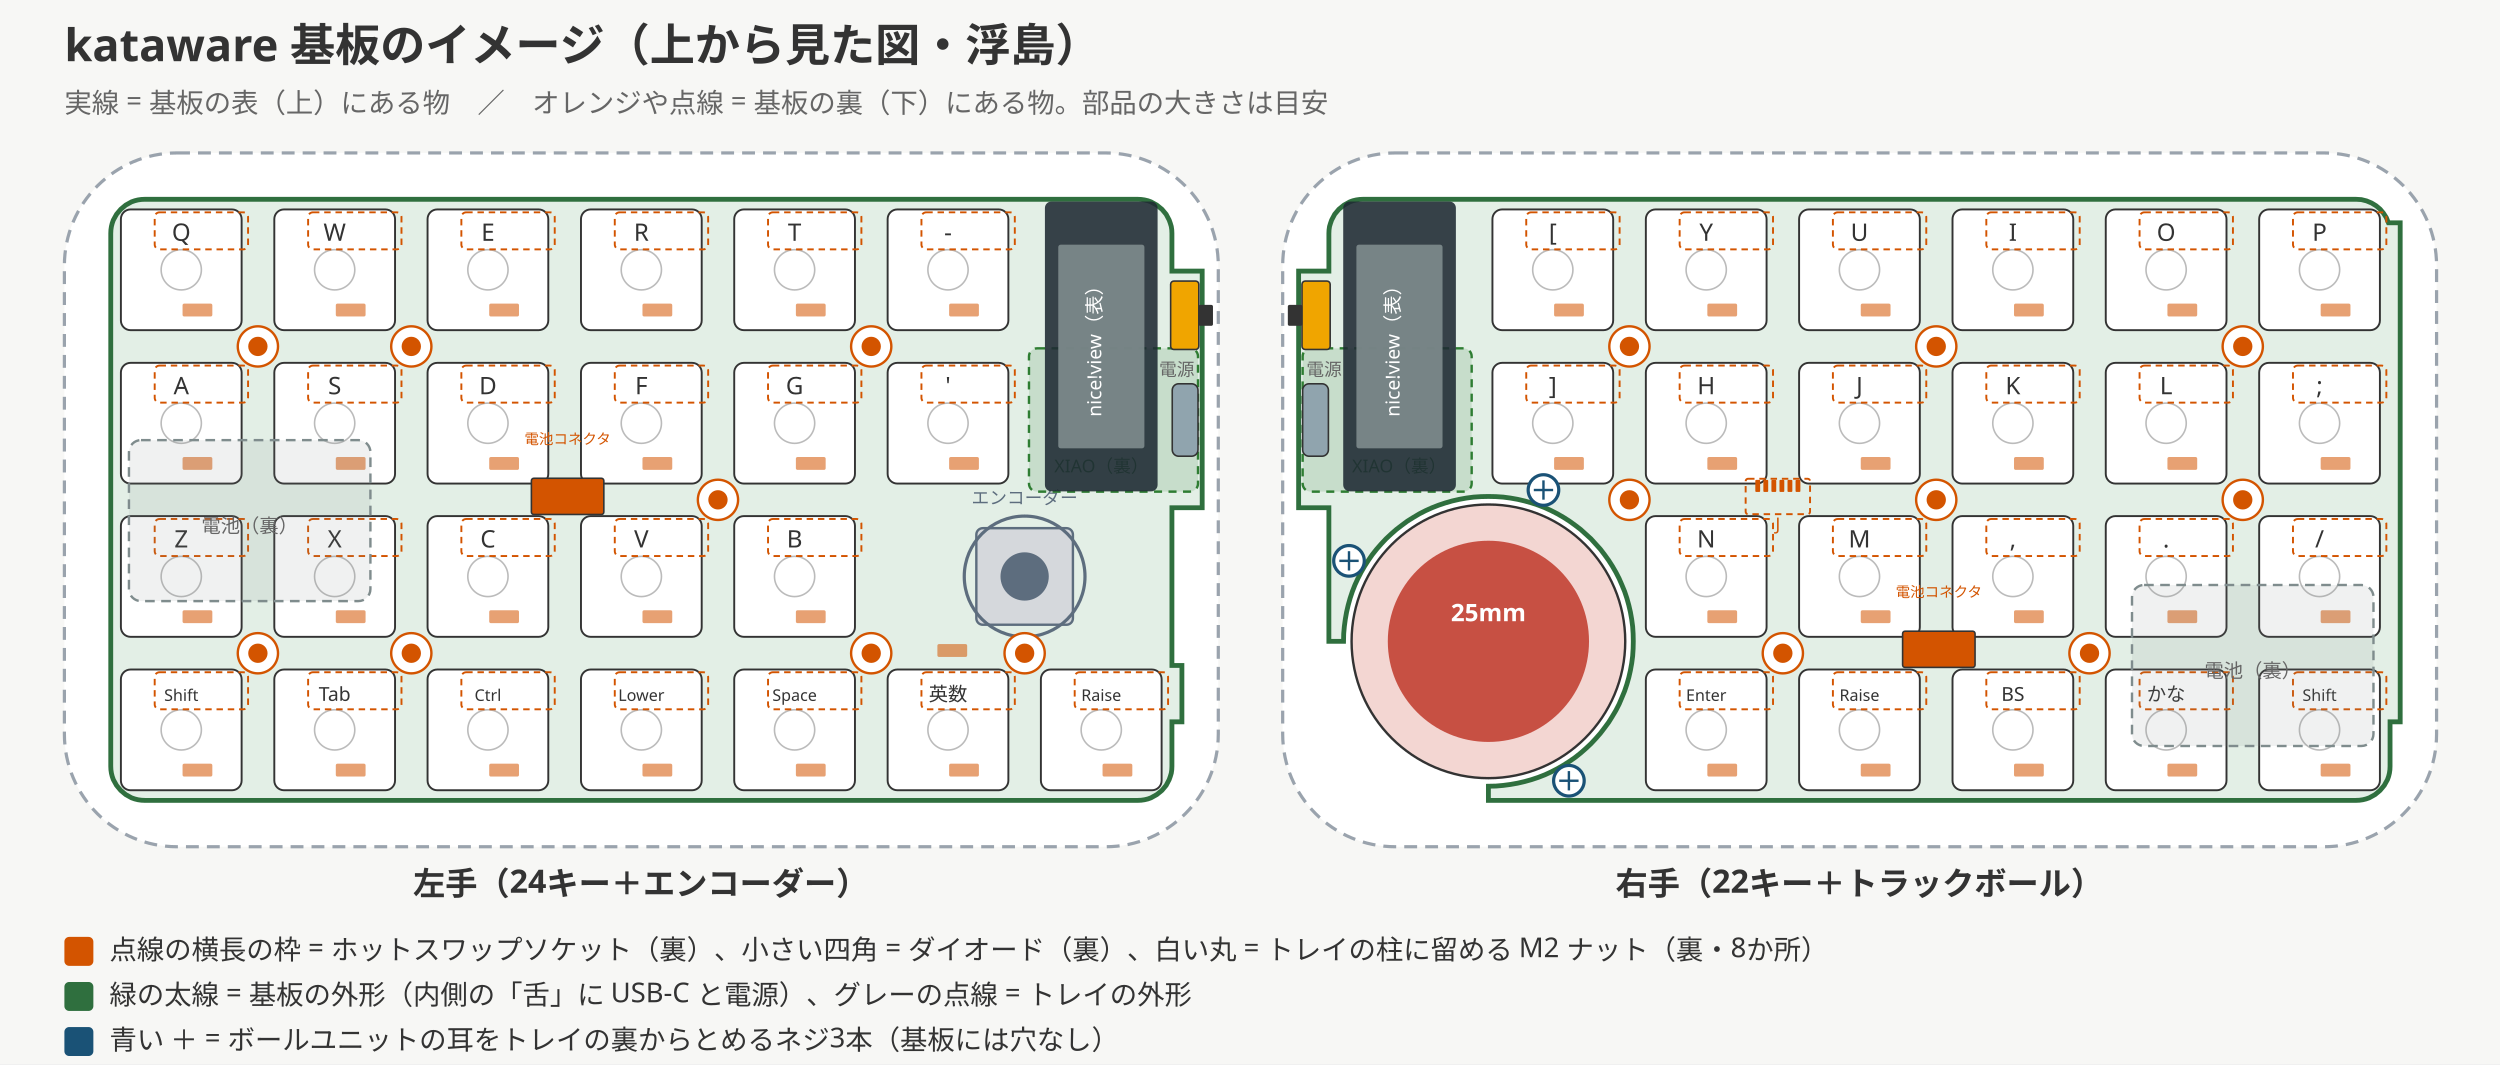
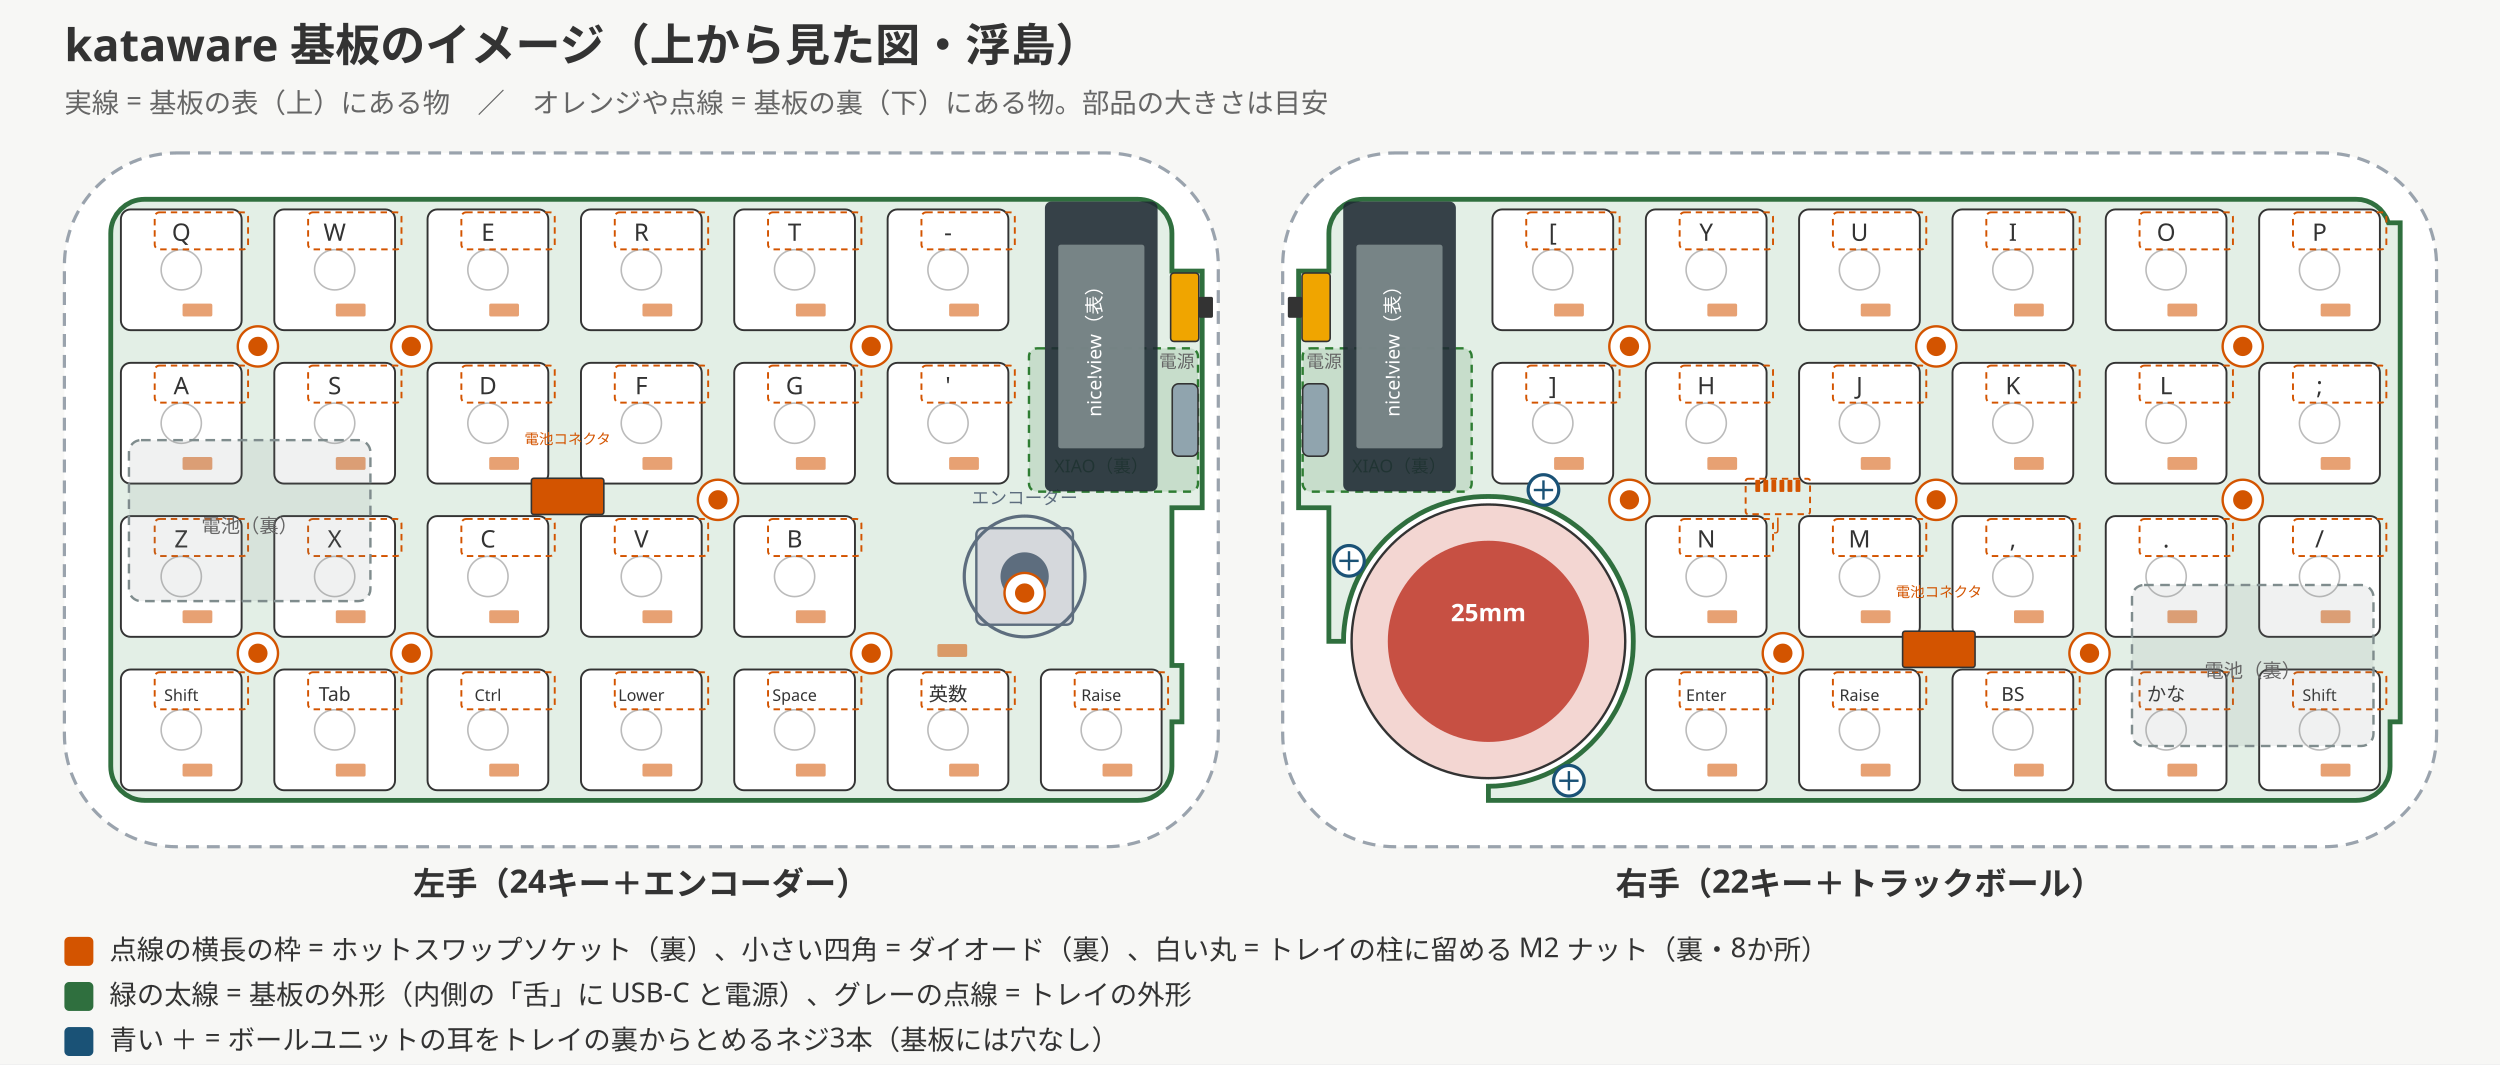
<svg xmlns="http://www.w3.org/2000/svg" width="1553" height="661" viewBox="0 0 1553 661" font-family="IPAPGothic, IPAGothic, sans-serif">
  <rect width="100%" height="100%" fill="#f7f7f5" />
  <text x="40" y="38" font-size="28" font-weight="bold" fill="#333">kataware 基板のイメージ（上から見た図・浮島）</text>
  <text x="40" y="70" font-size="17" fill="#666">実線 = 基板の表（上）にある物　／　オレンジや点線 = 基板の裏（下）にある物。部品の大きさは目安</text>
  <rect x="40.0" y="95.0" width="716.8" height="431.0" rx="70.0" fill="#ffffff" fill-opacity="1.0" stroke="#9aa3ad" stroke-width="2" stroke-dasharray="8 5" />
  <path d="M90.0,497.2 L87.8,497.1 L85.7,496.8 L83.7,496.3 L81.7,495.6 L78.1,493.6 L75.0,491.0 L72.4,487.9 L70.4,484.3 L69.7,482.3 L69.2,480.3 L68.9,478.2 L68.8,476.0 L68.8,145.0 L68.9,142.8 L69.2,140.7 L69.7,138.7 L70.4,136.7 L72.4,133.1 L75.0,130.0 L78.1,127.4 L81.7,125.4 L83.7,124.7 L85.7,124.2 L87.8,123.9 L90.0,123.8 L706.8,123.8 L708.9,123.9 L711.0,124.2 L713.1,124.7 L715.0,125.4 L718.6,127.4 L721.8,130.0 L724.4,133.1 L726.3,136.7 L727.0,138.7 L727.6,140.7 L727.9,142.8 L728.0,145.0 L728.0,168.4 L746.8,168.4 L746.8,315.4 L728.0,315.4 L728.0,413.4 L734.2,413.4 L734.2,448.4 L728.0,448.4 L728.0,476.0 L727.9,478.2 L727.6,480.3 L727.0,482.3 L726.3,484.3 L724.4,487.9 L721.8,491.0 L718.6,493.6 L715.0,495.6 L713.1,496.3 L711.0,496.8 L708.9,497.1 L706.8,497.2 L90.0,497.2 Z" fill="#e3efe6" stroke="#2f6f3e" stroke-width="3" />
  <rect x="75.1" y="415.9" width="75.0" height="75.0" rx="6.0" fill="#ffffff" fill-opacity="1.0" stroke="#333" stroke-width="1.2" />
  <circle cx="112.6" cy="453.4" r="12.5" fill="none" fill-opacity="1.0" stroke="#bbb" stroke-width="1" />
  <text x="112.6" y="435.4" font-size="10" text-anchor="middle" fill="#333" font-weight="normal">Shift</text>
  <rect x="96.1" y="417.6" width="58.0" height="23.0" rx="3.0" fill="none" fill-opacity="1.0" stroke="#d35400" stroke-width="1.2" stroke-dasharray="4 3" />
  <rect x="113.4" y="474.4" width="18.5" height="8.0" rx="1.0" fill="#d35400" fill-opacity="0.55" />
  <rect x="75.1" y="320.6" width="75.0" height="75.0" rx="6.0" fill="#ffffff" fill-opacity="1.0" stroke="#333" stroke-width="1.2" />
  <circle cx="112.6" cy="358.1" r="12.5" fill="none" fill-opacity="1.0" stroke="#bbb" stroke-width="1" />
  <text x="112.6" y="340.1" font-size="15" text-anchor="middle" fill="#333" font-weight="normal">Z</text>
  <rect x="96.1" y="322.4" width="58.0" height="23.0" rx="3.0" fill="none" fill-opacity="1.0" stroke="#d35400" stroke-width="1.2" stroke-dasharray="4 3" />
  <rect x="113.4" y="379.1" width="18.5" height="8.0" rx="1.0" fill="#d35400" fill-opacity="0.55" />
  <rect x="75.1" y="225.4" width="75.0" height="75.0" rx="6.0" fill="#ffffff" fill-opacity="1.0" stroke="#333" stroke-width="1.2" />
  <circle cx="112.6" cy="262.9" r="12.5" fill="none" fill-opacity="1.0" stroke="#bbb" stroke-width="1" />
  <text x="112.6" y="244.9" font-size="15" text-anchor="middle" fill="#333" font-weight="normal">A</text>
  <rect x="96.1" y="227.1" width="58.0" height="23.0" rx="3.0" fill="none" fill-opacity="1.0" stroke="#d35400" stroke-width="1.2" stroke-dasharray="4 3" />
  <rect x="113.4" y="283.9" width="18.5" height="8.0" rx="1.0" fill="#d35400" fill-opacity="0.55" />
  <rect x="75.1" y="130.1" width="75.0" height="75.0" rx="6.0" fill="#ffffff" fill-opacity="1.0" stroke="#333" stroke-width="1.2" />
  <circle cx="112.6" cy="167.6" r="12.5" fill="none" fill-opacity="1.0" stroke="#bbb" stroke-width="1" />
  <text x="112.6" y="149.6" font-size="15" text-anchor="middle" fill="#333" font-weight="normal">Q</text>
  <rect x="96.1" y="131.9" width="58.0" height="23.0" rx="3.0" fill="none" fill-opacity="1.0" stroke="#d35400" stroke-width="1.2" stroke-dasharray="4 3" />
  <rect x="113.4" y="188.6" width="18.5" height="8.0" rx="1.0" fill="#d35400" fill-opacity="0.55" />
  <rect x="170.4" y="415.9" width="75.0" height="75.0" rx="6.0" fill="#ffffff" fill-opacity="1.0" stroke="#333" stroke-width="1.2" />
  <circle cx="207.9" cy="453.4" r="12.5" fill="none" fill-opacity="1.0" stroke="#bbb" stroke-width="1" />
  <text x="207.9" y="435.4" font-size="12" text-anchor="middle" fill="#333" font-weight="normal">Tab</text>
  <rect x="191.4" y="417.6" width="58.0" height="23.0" rx="3.0" fill="none" fill-opacity="1.0" stroke="#d35400" stroke-width="1.2" stroke-dasharray="4 3" />
  <rect x="208.6" y="474.4" width="18.5" height="8.0" rx="1.0" fill="#d35400" fill-opacity="0.55" />
  <rect x="170.4" y="320.6" width="75.0" height="75.0" rx="6.0" fill="#ffffff" fill-opacity="1.0" stroke="#333" stroke-width="1.2" />
  <circle cx="207.9" cy="358.1" r="12.5" fill="none" fill-opacity="1.0" stroke="#bbb" stroke-width="1" />
  <text x="207.9" y="340.1" font-size="15" text-anchor="middle" fill="#333" font-weight="normal">X</text>
  <rect x="191.4" y="322.4" width="58.0" height="23.0" rx="3.0" fill="none" fill-opacity="1.0" stroke="#d35400" stroke-width="1.2" stroke-dasharray="4 3" />
  <rect x="208.6" y="379.1" width="18.5" height="8.0" rx="1.0" fill="#d35400" fill-opacity="0.55" />
  <rect x="170.4" y="225.4" width="75.0" height="75.0" rx="6.0" fill="#ffffff" fill-opacity="1.0" stroke="#333" stroke-width="1.2" />
  <circle cx="207.9" cy="262.9" r="12.5" fill="none" fill-opacity="1.0" stroke="#bbb" stroke-width="1" />
  <text x="207.9" y="244.9" font-size="15" text-anchor="middle" fill="#333" font-weight="normal">S</text>
  <rect x="191.4" y="227.1" width="58.0" height="23.0" rx="3.0" fill="none" fill-opacity="1.0" stroke="#d35400" stroke-width="1.2" stroke-dasharray="4 3" />
  <rect x="208.6" y="283.9" width="18.5" height="8.0" rx="1.0" fill="#d35400" fill-opacity="0.55" />
  <rect x="170.4" y="130.1" width="75.0" height="75.0" rx="6.0" fill="#ffffff" fill-opacity="1.0" stroke="#333" stroke-width="1.2" />
  <circle cx="207.9" cy="167.6" r="12.5" fill="none" fill-opacity="1.0" stroke="#bbb" stroke-width="1" />
  <text x="207.9" y="149.6" font-size="15" text-anchor="middle" fill="#333" font-weight="normal">W</text>
  <rect x="191.4" y="131.9" width="58.0" height="23.0" rx="3.0" fill="none" fill-opacity="1.0" stroke="#d35400" stroke-width="1.2" stroke-dasharray="4 3" />
  <rect x="208.6" y="188.6" width="18.5" height="8.0" rx="1.0" fill="#d35400" fill-opacity="0.55" />
  <rect x="265.6" y="415.9" width="75.0" height="75.0" rx="6.0" fill="#ffffff" fill-opacity="1.0" stroke="#333" stroke-width="1.2" />
  <circle cx="303.1" cy="453.4" r="12.5" fill="none" fill-opacity="1.0" stroke="#bbb" stroke-width="1" />
  <text x="303.1" y="435.4" font-size="10" text-anchor="middle" fill="#333" font-weight="normal">Ctrl</text>
  <rect x="286.6" y="417.6" width="58.0" height="23.0" rx="3.0" fill="none" fill-opacity="1.0" stroke="#d35400" stroke-width="1.2" stroke-dasharray="4 3" />
  <rect x="303.9" y="474.4" width="18.5" height="8.0" rx="1.0" fill="#d35400" fill-opacity="0.55" />
  <rect x="265.6" y="320.6" width="75.0" height="75.0" rx="6.0" fill="#ffffff" fill-opacity="1.0" stroke="#333" stroke-width="1.2" />
  <circle cx="303.1" cy="358.1" r="12.5" fill="none" fill-opacity="1.0" stroke="#bbb" stroke-width="1" />
  <text x="303.1" y="340.1" font-size="15" text-anchor="middle" fill="#333" font-weight="normal">C</text>
  <rect x="286.6" y="322.4" width="58.0" height="23.0" rx="3.0" fill="none" fill-opacity="1.0" stroke="#d35400" stroke-width="1.2" stroke-dasharray="4 3" />
  <rect x="303.9" y="379.1" width="18.5" height="8.0" rx="1.0" fill="#d35400" fill-opacity="0.55" />
  <rect x="265.6" y="225.4" width="75.0" height="75.0" rx="6.0" fill="#ffffff" fill-opacity="1.0" stroke="#333" stroke-width="1.2" />
  <circle cx="303.1" cy="262.9" r="12.5" fill="none" fill-opacity="1.0" stroke="#bbb" stroke-width="1" />
  <text x="303.1" y="244.9" font-size="15" text-anchor="middle" fill="#333" font-weight="normal">D</text>
  <rect x="286.6" y="227.1" width="58.0" height="23.0" rx="3.0" fill="none" fill-opacity="1.0" stroke="#d35400" stroke-width="1.2" stroke-dasharray="4 3" />
  <rect x="303.9" y="283.9" width="18.5" height="8.0" rx="1.0" fill="#d35400" fill-opacity="0.55" />
  <rect x="265.6" y="130.1" width="75.0" height="75.0" rx="6.0" fill="#ffffff" fill-opacity="1.0" stroke="#333" stroke-width="1.2" />
  <circle cx="303.1" cy="167.6" r="12.5" fill="none" fill-opacity="1.0" stroke="#bbb" stroke-width="1" />
  <text x="303.1" y="149.6" font-size="15" text-anchor="middle" fill="#333" font-weight="normal">E</text>
  <rect x="286.6" y="131.9" width="58.0" height="23.0" rx="3.0" fill="none" fill-opacity="1.0" stroke="#d35400" stroke-width="1.2" stroke-dasharray="4 3" />
  <rect x="303.9" y="188.6" width="18.5" height="8.0" rx="1.0" fill="#d35400" fill-opacity="0.55" />
  <rect x="360.9" y="415.9" width="75.0" height="75.0" rx="6.0" fill="#ffffff" fill-opacity="1.0" stroke="#333" stroke-width="1.2" />
  <circle cx="398.4" cy="453.4" r="12.5" fill="none" fill-opacity="1.0" stroke="#bbb" stroke-width="1" />
  <text x="398.4" y="435.4" font-size="10" text-anchor="middle" fill="#333" font-weight="normal">Lower</text>
  <rect x="381.9" y="417.6" width="58.0" height="23.0" rx="3.0" fill="none" fill-opacity="1.0" stroke="#d35400" stroke-width="1.2" stroke-dasharray="4 3" />
  <rect x="399.1" y="474.4" width="18.5" height="8.0" rx="1.0" fill="#d35400" fill-opacity="0.55" />
  <rect x="360.9" y="320.6" width="75.0" height="75.0" rx="6.0" fill="#ffffff" fill-opacity="1.0" stroke="#333" stroke-width="1.2" />
  <circle cx="398.4" cy="358.1" r="12.5" fill="none" fill-opacity="1.0" stroke="#bbb" stroke-width="1" />
  <text x="398.4" y="340.1" font-size="15" text-anchor="middle" fill="#333" font-weight="normal">V</text>
  <rect x="381.9" y="322.4" width="58.0" height="23.0" rx="3.0" fill="none" fill-opacity="1.0" stroke="#d35400" stroke-width="1.2" stroke-dasharray="4 3" />
  <rect x="399.1" y="379.1" width="18.5" height="8.0" rx="1.0" fill="#d35400" fill-opacity="0.55" />
  <rect x="360.9" y="225.4" width="75.0" height="75.0" rx="6.0" fill="#ffffff" fill-opacity="1.0" stroke="#333" stroke-width="1.2" />
  <circle cx="398.4" cy="262.9" r="12.5" fill="none" fill-opacity="1.0" stroke="#bbb" stroke-width="1" />
  <text x="398.4" y="244.9" font-size="15" text-anchor="middle" fill="#333" font-weight="normal">F</text>
  <rect x="381.9" y="227.1" width="58.0" height="23.0" rx="3.0" fill="none" fill-opacity="1.0" stroke="#d35400" stroke-width="1.2" stroke-dasharray="4 3" />
  <rect x="399.1" y="283.9" width="18.5" height="8.0" rx="1.0" fill="#d35400" fill-opacity="0.55" />
  <rect x="360.9" y="130.1" width="75.0" height="75.0" rx="6.0" fill="#ffffff" fill-opacity="1.0" stroke="#333" stroke-width="1.2" />
  <circle cx="398.4" cy="167.6" r="12.5" fill="none" fill-opacity="1.0" stroke="#bbb" stroke-width="1" />
  <text x="398.4" y="149.6" font-size="15" text-anchor="middle" fill="#333" font-weight="normal">R</text>
  <rect x="381.9" y="131.9" width="58.0" height="23.0" rx="3.0" fill="none" fill-opacity="1.0" stroke="#d35400" stroke-width="1.2" stroke-dasharray="4 3" />
  <rect x="399.1" y="188.6" width="18.5" height="8.0" rx="1.0" fill="#d35400" fill-opacity="0.55" />
  <rect x="456.1" y="415.9" width="75.0" height="75.0" rx="6.0" fill="#ffffff" fill-opacity="1.0" stroke="#333" stroke-width="1.2" />
  <circle cx="493.6" cy="453.4" r="12.5" fill="none" fill-opacity="1.0" stroke="#bbb" stroke-width="1" />
  <text x="493.6" y="435.4" font-size="10" text-anchor="middle" fill="#333" font-weight="normal">Space</text>
  <rect x="477.1" y="417.6" width="58.0" height="23.0" rx="3.0" fill="none" fill-opacity="1.0" stroke="#d35400" stroke-width="1.2" stroke-dasharray="4 3" />
  <rect x="494.4" y="474.4" width="18.5" height="8.0" rx="1.0" fill="#d35400" fill-opacity="0.55" />
  <rect x="456.1" y="320.6" width="75.0" height="75.0" rx="6.0" fill="#ffffff" fill-opacity="1.0" stroke="#333" stroke-width="1.2" />
  <circle cx="493.6" cy="358.1" r="12.5" fill="none" fill-opacity="1.0" stroke="#bbb" stroke-width="1" />
  <text x="493.6" y="340.1" font-size="15" text-anchor="middle" fill="#333" font-weight="normal">B</text>
  <rect x="477.1" y="322.4" width="58.0" height="23.0" rx="3.0" fill="none" fill-opacity="1.0" stroke="#d35400" stroke-width="1.2" stroke-dasharray="4 3" />
  <rect x="494.4" y="379.1" width="18.5" height="8.0" rx="1.0" fill="#d35400" fill-opacity="0.55" />
  <rect x="456.1" y="225.4" width="75.0" height="75.0" rx="6.0" fill="#ffffff" fill-opacity="1.0" stroke="#333" stroke-width="1.2" />
  <circle cx="493.6" cy="262.9" r="12.5" fill="none" fill-opacity="1.0" stroke="#bbb" stroke-width="1" />
  <text x="493.6" y="244.9" font-size="15" text-anchor="middle" fill="#333" font-weight="normal">G</text>
  <rect x="477.1" y="227.1" width="58.0" height="23.0" rx="3.0" fill="none" fill-opacity="1.0" stroke="#d35400" stroke-width="1.2" stroke-dasharray="4 3" />
  <rect x="494.4" y="283.9" width="18.5" height="8.0" rx="1.0" fill="#d35400" fill-opacity="0.55" />
  <rect x="456.1" y="130.1" width="75.0" height="75.0" rx="6.0" fill="#ffffff" fill-opacity="1.0" stroke="#333" stroke-width="1.2" />
  <circle cx="493.6" cy="167.6" r="12.5" fill="none" fill-opacity="1.0" stroke="#bbb" stroke-width="1" />
  <text x="493.6" y="149.6" font-size="15" text-anchor="middle" fill="#333" font-weight="normal">T</text>
  <rect x="477.1" y="131.9" width="58.0" height="23.0" rx="3.0" fill="none" fill-opacity="1.0" stroke="#d35400" stroke-width="1.2" stroke-dasharray="4 3" />
  <rect x="494.4" y="188.6" width="18.5" height="8.0" rx="1.0" fill="#d35400" fill-opacity="0.55" />
  <rect x="551.4" y="415.9" width="75.0" height="75.0" rx="6.0" fill="#ffffff" fill-opacity="1.0" stroke="#333" stroke-width="1.2" />
  <circle cx="588.9" cy="453.4" r="12.5" fill="none" fill-opacity="1.0" stroke="#bbb" stroke-width="1" />
  <text x="588.9" y="435.4" font-size="12" text-anchor="middle" fill="#333" font-weight="normal">英数</text>
  <rect x="572.4" y="417.6" width="58.0" height="23.0" rx="3.0" fill="none" fill-opacity="1.0" stroke="#d35400" stroke-width="1.2" stroke-dasharray="4 3" />
  <rect x="589.6" y="474.4" width="18.5" height="8.0" rx="1.0" fill="#d35400" fill-opacity="0.55" />
  <rect x="551.4" y="225.4" width="75.0" height="75.0" rx="6.0" fill="#ffffff" fill-opacity="1.0" stroke="#333" stroke-width="1.2" />
  <circle cx="588.9" cy="262.9" r="12.5" fill="none" fill-opacity="1.0" stroke="#bbb" stroke-width="1" />
  <text x="588.9" y="244.9" font-size="15" text-anchor="middle" fill="#333" font-weight="normal">'</text>
  <rect x="572.4" y="227.1" width="58.0" height="23.0" rx="3.0" fill="none" fill-opacity="1.0" stroke="#d35400" stroke-width="1.2" stroke-dasharray="4 3" />
  <rect x="589.6" y="283.9" width="18.5" height="8.0" rx="1.0" fill="#d35400" fill-opacity="0.55" />
  <rect x="551.4" y="130.1" width="75.0" height="75.0" rx="6.0" fill="#ffffff" fill-opacity="1.0" stroke="#333" stroke-width="1.2" />
  <circle cx="588.9" cy="167.6" r="12.5" fill="none" fill-opacity="1.0" stroke="#bbb" stroke-width="1" />
  <text x="588.9" y="149.6" font-size="15" text-anchor="middle" fill="#333" font-weight="normal">-</text>
  <rect x="572.4" y="131.9" width="58.0" height="23.0" rx="3.0" fill="none" fill-opacity="1.0" stroke="#d35400" stroke-width="1.2" stroke-dasharray="4 3" />
  <rect x="589.6" y="188.6" width="18.5" height="8.0" rx="1.0" fill="#d35400" fill-opacity="0.55" />
  <rect x="646.6" y="415.9" width="75.0" height="75.0" rx="6.0" fill="#ffffff" fill-opacity="1.0" stroke="#333" stroke-width="1.2" />
  <circle cx="684.1" cy="453.4" r="12.5" fill="none" fill-opacity="1.0" stroke="#bbb" stroke-width="1" />
  <text x="684.1" y="435.4" font-size="10" text-anchor="middle" fill="#333" font-weight="normal">Raise</text>
  <rect x="667.6" y="417.6" width="58.0" height="23.0" rx="3.0" fill="none" fill-opacity="1.0" stroke="#d35400" stroke-width="1.2" stroke-dasharray="4 3" />
  <rect x="684.9" y="474.4" width="18.5" height="8.0" rx="1.0" fill="#d35400" fill-opacity="0.55" />
  <rect x="606.5" y="328.1" width="60.0" height="60.0" rx="4.0" fill="#d5d8dc" fill-opacity="1.0" stroke="#5d6d7e" stroke-width="1.5" />
  <circle cx="636.5" cy="358.1" r="37.5" fill="none" fill-opacity="1.0" stroke="#5d6d7e" stroke-width="2" />
  <circle cx="636.5" cy="358.1" r="15.0" fill="#5d6d7e" fill-opacity="1.0" />
  <rect x="582.3" y="400.1" width="18.5" height="8.0" rx="1.0" fill="#d35400" fill-opacity="0.55" />
  <text x="636.5" y="313.1" font-size="11" text-anchor="middle" fill="#5d6d7e" font-weight="normal">エンコーダー</text>
  <rect x="639.2" y="216.4" width="105.0" height="89.0" rx="5.0" fill="#2e7d32" fill-opacity="0.15" stroke="#2e7d32" stroke-width="1.5" stroke-dasharray="5 4" />
  <rect x="728.2" y="238.4" width="16.0" height="45.0" rx="4.0" fill="#90a4ae" fill-opacity="1.0" stroke="#333" stroke-width="1" />
  <text x="684.2" y="293.4" font-size="11" text-anchor="middle" fill="#2e7d32" font-weight="normal">XIAO（裏）</text>
  <rect x="649.1" y="125.2" width="70.0" height="180.0" rx="4.0" fill="#1f2a33" fill-opacity="0.88" />
  <rect x="657.4" y="152.0" width="53.5" height="126.5" rx="1.5" fill="#7f8c8d" fill-opacity="0.9" />
  <text x="684.1" y="215.2" font-size="12" fill="#fff" text-anchor="middle" transform="rotate(-90 684.1 215.2)">nice!view（表）</text>
-   <rect x="727.2" y="174.6" width="17.5" height="42.5" rx="2.0" fill="#f0a500" fill-opacity="1.0" stroke="#333" stroke-width="1" />
-   <rect x="744.5" y="189.4" width="9.0" height="13.0" rx="1.0" fill="#333" fill-opacity="1.0" />
-   <text x="731.0" y="233.4" font-size="11" text-anchor="middle" fill="#666" font-weight="normal">電源</text>
+   <rect x="727.2" y="169.6" width="17.5" height="42.5" rx="2.0" fill="#f0a500" fill-opacity="1.0" stroke="#333" stroke-width="1" />
+   <rect x="744.5" y="184.4" width="9.0" height="13.0" rx="1.0" fill="#333" fill-opacity="1.0" />
+   <text x="731.0" y="228.4" font-size="11" text-anchor="middle" fill="#666" font-weight="normal">電源</text>
  <rect x="80.1" y="273.4" width="150.0" height="100.0" rx="7.5" fill="#7f8c8d" fill-opacity="0.12" stroke="#7f8c8d" stroke-width="1.5" stroke-dasharray="6 4" />
  <text x="155.1" y="330.9" font-size="12" text-anchor="middle" fill="#666" font-weight="normal">電池（裏）</text>
  <rect x="330.1" y="297.1" width="45.0" height="22.5" rx="1.5" fill="#d35400" fill-opacity="1.0" stroke="#333" stroke-width="1" />
  <text x="352.6" y="275.9" font-size="9" text-anchor="middle" fill="#d35400" font-weight="normal">電池コネクタ</text>
  <circle cx="160.2" cy="405.8" r="12.5" fill="#fff" fill-opacity="1.0" stroke="#d35400" stroke-width="1.5" />
  <circle cx="160.2" cy="405.8" r="6.0" fill="#d35400" fill-opacity="1.0" />
  <circle cx="255.5" cy="405.8" r="12.5" fill="#fff" fill-opacity="1.0" stroke="#d35400" stroke-width="1.5" />
  <circle cx="255.5" cy="405.8" r="6.0" fill="#d35400" fill-opacity="1.0" />
  <circle cx="541.2" cy="405.8" r="12.5" fill="#fff" fill-opacity="1.0" stroke="#d35400" stroke-width="1.5" />
  <circle cx="541.2" cy="405.8" r="6.0" fill="#d35400" fill-opacity="1.0" />
-   <circle cx="636.5" cy="405.8" r="12.5" fill="#fff" fill-opacity="1.0" stroke="#d35400" stroke-width="1.5" />
-   <circle cx="636.5" cy="405.8" r="6.0" fill="#d35400" fill-opacity="1.0" />
  <circle cx="160.2" cy="215.2" r="12.5" fill="#fff" fill-opacity="1.0" stroke="#d35400" stroke-width="1.5" />
  <circle cx="160.2" cy="215.2" r="6.0" fill="#d35400" fill-opacity="1.0" />
  <circle cx="255.5" cy="215.2" r="12.5" fill="#fff" fill-opacity="1.0" stroke="#d35400" stroke-width="1.5" />
  <circle cx="255.5" cy="215.2" r="6.0" fill="#d35400" fill-opacity="1.0" />
  <circle cx="541.2" cy="215.2" r="12.5" fill="#fff" fill-opacity="1.0" stroke="#d35400" stroke-width="1.5" />
  <circle cx="541.2" cy="215.2" r="6.0" fill="#d35400" fill-opacity="1.0" />
  <circle cx="446.0" cy="310.5" r="12.5" fill="#fff" fill-opacity="1.0" stroke="#d35400" stroke-width="1.5" />
  <circle cx="446.0" cy="310.5" r="6.0" fill="#d35400" fill-opacity="1.0" />
+   <circle cx="636.5" cy="368.4" r="12.5" fill="#fff" fill-opacity="1.0" stroke="#d35400" stroke-width="1.5" />
+   <circle cx="636.5" cy="368.4" r="6.0" fill="#d35400" fill-opacity="1.0" />
  <rect x="796.8" y="95.0" width="716.8" height="431.0" rx="70.0" fill="#ffffff" fill-opacity="1.0" stroke="#9aa3ad" stroke-width="2" stroke-dasharray="8 5" />
  <path d="M924.6,497.2 L924.6,488.4 L929.3,488.3 L933.8,487.9 L938.3,487.3 L942.8,486.5 L947.1,485.5 L951.4,484.3 L955.6,482.9 L959.7,481.3 L963.6,479.5 L967.5,477.5 L971.3,475.3 L974.9,473.0 L978.5,470.5 L981.9,467.8 L985.1,465.0 L988.3,462.0 L991.2,458.9 L994.1,455.6 L996.7,452.2 L999.3,448.7 L1001.6,445.0 L1003.8,441.3 L1005.8,437.4 L1007.5,433.4 L1009.2,429.3 L1010.6,425.1 L1011.8,420.9 L1012.8,416.5 L1013.6,412.1 L1014.2,407.6 L1014.5,403.0 L1014.6,398.4 L1014.5,393.7 L1014.2,389.2 L1013.6,384.7 L1012.8,380.2 L1011.8,375.9 L1010.6,371.6 L1009.2,367.4 L1007.5,363.3 L1005.8,359.4 L1003.8,355.5 L1001.6,351.7 L999.3,348.1 L996.7,344.5 L994.1,341.1 L991.2,337.9 L988.3,334.7 L985.1,331.8 L981.9,328.9 L978.5,326.3 L974.9,323.7 L971.3,321.4 L967.5,319.2 L963.6,317.2 L959.7,315.4 L955.6,313.8 L951.4,312.4 L947.1,311.2 L942.8,310.2 L938.3,309.4 L933.8,308.8 L929.3,308.5 L924.6,308.4 L920.0,308.5 L915.4,308.8 L910.9,309.4 L906.5,310.2 L902.1,311.2 L897.9,312.4 L893.7,313.8 L889.6,315.4 L885.6,317.2 L881.7,319.2 L878.0,321.4 L874.3,323.7 L870.8,326.3 L867.4,328.9 L864.1,331.8 L861.0,334.7 L858.0,337.9 L855.2,341.1 L852.5,344.5 L850.0,348.1 L847.7,351.7 L845.5,355.5 L843.5,359.4 L841.7,363.3 L840.1,367.4 L838.7,371.6 L837.5,375.9 L836.5,380.2 L835.7,384.7 L835.1,389.2 L834.7,393.7 L834.6,398.4 L825.5,398.4 L825.5,315.4 L806.7,315.4 L806.7,168.4 L825.5,168.4 L825.5,145.0 L825.6,142.8 L825.9,140.7 L826.5,138.7 L827.2,136.7 L829.1,133.1 L831.7,130.0 L834.9,127.4 L838.5,125.4 L840.4,124.7 L842.5,124.2 L844.6,123.9 L846.7,123.8 L1463.5,123.8 L1466.9,124.0 L1470.1,124.8 L1473.2,126.1 L1476.0,127.8 L1478.5,129.9 L1480.6,132.4 L1482.4,135.2 L1483.7,138.4 L1491.0,138.4 L1491.0,448.4 L1484.7,448.4 L1484.7,476.0 L1484.6,478.2 L1484.3,480.3 L1483.8,482.3 L1483.1,484.3 L1481.1,487.9 L1478.5,491.0 L1475.4,493.6 L1471.8,495.6 L1469.8,496.3 L1467.8,496.8 L1465.7,497.1 L1463.5,497.2 L924.6,497.2 Z" fill="#e3efe6" stroke="#2f6f3e" stroke-width="3" />
  <rect x="1022.4" y="415.9" width="75.0" height="75.0" rx="6.0" fill="#ffffff" fill-opacity="1.0" stroke="#333" stroke-width="1.2" />
  <circle cx="1059.9" cy="453.4" r="12.5" fill="none" fill-opacity="1.0" stroke="#bbb" stroke-width="1" />
  <text x="1059.9" y="435.4" font-size="10" text-anchor="middle" fill="#333" font-weight="normal">Enter</text>
  <rect x="1043.4" y="417.6" width="58.0" height="23.0" rx="3.0" fill="none" fill-opacity="1.0" stroke="#d35400" stroke-width="1.2" stroke-dasharray="4 3" />
  <rect x="1060.6" y="474.4" width="18.5" height="8.0" rx="1.0" fill="#d35400" fill-opacity="0.55" />
  <rect x="1117.6" y="415.9" width="75.0" height="75.0" rx="6.0" fill="#ffffff" fill-opacity="1.0" stroke="#333" stroke-width="1.2" />
  <circle cx="1155.1" cy="453.4" r="12.5" fill="none" fill-opacity="1.0" stroke="#bbb" stroke-width="1" />
  <text x="1155.1" y="435.4" font-size="10" text-anchor="middle" fill="#333" font-weight="normal">Raise</text>
  <rect x="1138.6" y="417.6" width="58.0" height="23.0" rx="3.0" fill="none" fill-opacity="1.0" stroke="#d35400" stroke-width="1.2" stroke-dasharray="4 3" />
  <rect x="1155.9" y="474.4" width="18.5" height="8.0" rx="1.0" fill="#d35400" fill-opacity="0.55" />
  <rect x="1212.9" y="415.9" width="75.0" height="75.0" rx="6.0" fill="#ffffff" fill-opacity="1.0" stroke="#333" stroke-width="1.2" />
  <circle cx="1250.4" cy="453.4" r="12.5" fill="none" fill-opacity="1.0" stroke="#bbb" stroke-width="1" />
  <text x="1250.4" y="435.4" font-size="12" text-anchor="middle" fill="#333" font-weight="normal">BS</text>
  <rect x="1233.9" y="417.6" width="58.0" height="23.0" rx="3.0" fill="none" fill-opacity="1.0" stroke="#d35400" stroke-width="1.2" stroke-dasharray="4 3" />
  <rect x="1251.1" y="474.4" width="18.5" height="8.0" rx="1.0" fill="#d35400" fill-opacity="0.55" />
  <rect x="1308.1" y="415.9" width="75.0" height="75.0" rx="6.0" fill="#ffffff" fill-opacity="1.0" stroke="#333" stroke-width="1.2" />
  <circle cx="1345.6" cy="453.4" r="12.5" fill="none" fill-opacity="1.0" stroke="#bbb" stroke-width="1" />
  <text x="1345.6" y="435.4" font-size="12" text-anchor="middle" fill="#333" font-weight="normal">かな</text>
  <rect x="1329.1" y="417.6" width="58.0" height="23.0" rx="3.0" fill="none" fill-opacity="1.0" stroke="#d35400" stroke-width="1.2" stroke-dasharray="4 3" />
  <rect x="1346.4" y="474.4" width="18.5" height="8.0" rx="1.0" fill="#d35400" fill-opacity="0.55" />
  <rect x="1403.4" y="415.9" width="75.0" height="75.0" rx="6.0" fill="#ffffff" fill-opacity="1.0" stroke="#333" stroke-width="1.2" />
  <circle cx="1440.9" cy="453.4" r="12.5" fill="none" fill-opacity="1.0" stroke="#bbb" stroke-width="1" />
  <text x="1440.9" y="435.4" font-size="10" text-anchor="middle" fill="#333" font-weight="normal">Shift</text>
  <rect x="1424.4" y="417.6" width="58.0" height="23.0" rx="3.0" fill="none" fill-opacity="1.0" stroke="#d35400" stroke-width="1.2" stroke-dasharray="4 3" />
  <rect x="1441.6" y="474.4" width="18.5" height="8.0" rx="1.0" fill="#d35400" fill-opacity="0.55" />
  <rect x="1022.4" y="320.6" width="75.0" height="75.0" rx="6.0" fill="#ffffff" fill-opacity="1.0" stroke="#333" stroke-width="1.2" />
  <circle cx="1059.9" cy="358.1" r="12.5" fill="none" fill-opacity="1.0" stroke="#bbb" stroke-width="1" />
  <text x="1059.9" y="340.1" font-size="15" text-anchor="middle" fill="#333" font-weight="normal">N</text>
  <rect x="1043.4" y="322.4" width="58.0" height="23.0" rx="3.0" fill="none" fill-opacity="1.0" stroke="#d35400" stroke-width="1.2" stroke-dasharray="4 3" />
  <rect x="1060.6" y="379.1" width="18.5" height="8.0" rx="1.0" fill="#d35400" fill-opacity="0.55" />
  <rect x="1117.6" y="320.6" width="75.0" height="75.0" rx="6.0" fill="#ffffff" fill-opacity="1.0" stroke="#333" stroke-width="1.2" />
  <circle cx="1155.1" cy="358.1" r="12.5" fill="none" fill-opacity="1.0" stroke="#bbb" stroke-width="1" />
  <text x="1155.1" y="340.1" font-size="15" text-anchor="middle" fill="#333" font-weight="normal">M</text>
  <rect x="1138.6" y="322.4" width="58.0" height="23.0" rx="3.0" fill="none" fill-opacity="1.0" stroke="#d35400" stroke-width="1.2" stroke-dasharray="4 3" />
  <rect x="1155.9" y="379.1" width="18.5" height="8.0" rx="1.0" fill="#d35400" fill-opacity="0.55" />
  <rect x="1212.9" y="320.6" width="75.0" height="75.0" rx="6.0" fill="#ffffff" fill-opacity="1.0" stroke="#333" stroke-width="1.2" />
  <circle cx="1250.4" cy="358.1" r="12.5" fill="none" fill-opacity="1.0" stroke="#bbb" stroke-width="1" />
  <text x="1250.4" y="340.1" font-size="15" text-anchor="middle" fill="#333" font-weight="normal">,</text>
  <rect x="1233.9" y="322.4" width="58.0" height="23.0" rx="3.0" fill="none" fill-opacity="1.0" stroke="#d35400" stroke-width="1.2" stroke-dasharray="4 3" />
  <rect x="1251.1" y="379.1" width="18.5" height="8.0" rx="1.0" fill="#d35400" fill-opacity="0.55" />
  <rect x="1308.1" y="320.6" width="75.0" height="75.0" rx="6.0" fill="#ffffff" fill-opacity="1.0" stroke="#333" stroke-width="1.2" />
  <circle cx="1345.6" cy="358.1" r="12.5" fill="none" fill-opacity="1.0" stroke="#bbb" stroke-width="1" />
  <text x="1345.6" y="340.1" font-size="15" text-anchor="middle" fill="#333" font-weight="normal">.</text>
  <rect x="1329.1" y="322.4" width="58.0" height="23.0" rx="3.0" fill="none" fill-opacity="1.0" stroke="#d35400" stroke-width="1.2" stroke-dasharray="4 3" />
  <rect x="1346.4" y="379.1" width="18.5" height="8.0" rx="1.0" fill="#d35400" fill-opacity="0.55" />
  <rect x="1403.4" y="320.6" width="75.0" height="75.0" rx="6.0" fill="#ffffff" fill-opacity="1.0" stroke="#333" stroke-width="1.2" />
  <circle cx="1440.9" cy="358.1" r="12.5" fill="none" fill-opacity="1.0" stroke="#bbb" stroke-width="1" />
  <text x="1440.9" y="340.1" font-size="15" text-anchor="middle" fill="#333" font-weight="normal">/</text>
  <rect x="1424.4" y="322.4" width="58.0" height="23.0" rx="3.0" fill="none" fill-opacity="1.0" stroke="#d35400" stroke-width="1.2" stroke-dasharray="4 3" />
  <rect x="1441.6" y="379.1" width="18.5" height="8.0" rx="1.0" fill="#d35400" fill-opacity="0.55" />
  <rect x="1022.4" y="225.4" width="75.0" height="75.0" rx="6.0" fill="#ffffff" fill-opacity="1.0" stroke="#333" stroke-width="1.2" />
  <circle cx="1059.9" cy="262.9" r="12.5" fill="none" fill-opacity="1.0" stroke="#bbb" stroke-width="1" />
  <text x="1059.9" y="244.9" font-size="15" text-anchor="middle" fill="#333" font-weight="normal">H</text>
  <rect x="1043.4" y="227.1" width="58.0" height="23.0" rx="3.0" fill="none" fill-opacity="1.0" stroke="#d35400" stroke-width="1.2" stroke-dasharray="4 3" />
  <rect x="1060.6" y="283.9" width="18.5" height="8.0" rx="1.0" fill="#d35400" fill-opacity="0.55" />
  <rect x="1117.6" y="225.4" width="75.0" height="75.0" rx="6.0" fill="#ffffff" fill-opacity="1.0" stroke="#333" stroke-width="1.2" />
  <circle cx="1155.1" cy="262.9" r="12.5" fill="none" fill-opacity="1.0" stroke="#bbb" stroke-width="1" />
  <text x="1155.1" y="244.9" font-size="15" text-anchor="middle" fill="#333" font-weight="normal">J</text>
  <rect x="1138.6" y="227.1" width="58.0" height="23.0" rx="3.0" fill="none" fill-opacity="1.0" stroke="#d35400" stroke-width="1.2" stroke-dasharray="4 3" />
  <rect x="1155.9" y="283.9" width="18.5" height="8.0" rx="1.0" fill="#d35400" fill-opacity="0.55" />
  <rect x="1212.9" y="225.4" width="75.0" height="75.0" rx="6.0" fill="#ffffff" fill-opacity="1.0" stroke="#333" stroke-width="1.2" />
  <circle cx="1250.4" cy="262.9" r="12.5" fill="none" fill-opacity="1.0" stroke="#bbb" stroke-width="1" />
  <text x="1250.4" y="244.9" font-size="15" text-anchor="middle" fill="#333" font-weight="normal">K</text>
  <rect x="1233.9" y="227.1" width="58.0" height="23.0" rx="3.0" fill="none" fill-opacity="1.0" stroke="#d35400" stroke-width="1.2" stroke-dasharray="4 3" />
  <rect x="1251.1" y="283.9" width="18.5" height="8.0" rx="1.0" fill="#d35400" fill-opacity="0.55" />
  <rect x="1308.1" y="225.4" width="75.0" height="75.0" rx="6.0" fill="#ffffff" fill-opacity="1.0" stroke="#333" stroke-width="1.2" />
  <circle cx="1345.6" cy="262.9" r="12.5" fill="none" fill-opacity="1.0" stroke="#bbb" stroke-width="1" />
  <text x="1345.6" y="244.9" font-size="15" text-anchor="middle" fill="#333" font-weight="normal">L</text>
  <rect x="1329.1" y="227.1" width="58.0" height="23.0" rx="3.0" fill="none" fill-opacity="1.0" stroke="#d35400" stroke-width="1.2" stroke-dasharray="4 3" />
  <rect x="1346.4" y="283.9" width="18.5" height="8.0" rx="1.0" fill="#d35400" fill-opacity="0.55" />
  <rect x="1403.4" y="225.4" width="75.0" height="75.0" rx="6.0" fill="#ffffff" fill-opacity="1.0" stroke="#333" stroke-width="1.2" />
  <circle cx="1440.9" cy="262.9" r="12.5" fill="none" fill-opacity="1.0" stroke="#bbb" stroke-width="1" />
  <text x="1440.9" y="244.9" font-size="15" text-anchor="middle" fill="#333" font-weight="normal">;</text>
  <rect x="1424.4" y="227.1" width="58.0" height="23.0" rx="3.0" fill="none" fill-opacity="1.0" stroke="#d35400" stroke-width="1.2" stroke-dasharray="4 3" />
  <rect x="1441.6" y="283.9" width="18.5" height="8.0" rx="1.0" fill="#d35400" fill-opacity="0.55" />
  <rect x="1022.4" y="130.1" width="75.0" height="75.0" rx="6.0" fill="#ffffff" fill-opacity="1.0" stroke="#333" stroke-width="1.2" />
  <circle cx="1059.9" cy="167.6" r="12.5" fill="none" fill-opacity="1.0" stroke="#bbb" stroke-width="1" />
  <text x="1059.9" y="149.6" font-size="15" text-anchor="middle" fill="#333" font-weight="normal">Y</text>
  <rect x="1043.4" y="131.9" width="58.0" height="23.0" rx="3.0" fill="none" fill-opacity="1.0" stroke="#d35400" stroke-width="1.2" stroke-dasharray="4 3" />
  <rect x="1060.6" y="188.6" width="18.5" height="8.0" rx="1.0" fill="#d35400" fill-opacity="0.55" />
  <rect x="1117.6" y="130.1" width="75.0" height="75.0" rx="6.0" fill="#ffffff" fill-opacity="1.0" stroke="#333" stroke-width="1.2" />
  <circle cx="1155.1" cy="167.6" r="12.5" fill="none" fill-opacity="1.0" stroke="#bbb" stroke-width="1" />
  <text x="1155.1" y="149.6" font-size="15" text-anchor="middle" fill="#333" font-weight="normal">U</text>
  <rect x="1138.6" y="131.9" width="58.0" height="23.0" rx="3.0" fill="none" fill-opacity="1.0" stroke="#d35400" stroke-width="1.2" stroke-dasharray="4 3" />
  <rect x="1155.9" y="188.6" width="18.5" height="8.0" rx="1.0" fill="#d35400" fill-opacity="0.55" />
  <rect x="1212.9" y="130.1" width="75.0" height="75.0" rx="6.0" fill="#ffffff" fill-opacity="1.0" stroke="#333" stroke-width="1.2" />
  <circle cx="1250.4" cy="167.6" r="12.5" fill="none" fill-opacity="1.0" stroke="#bbb" stroke-width="1" />
  <text x="1250.4" y="149.6" font-size="15" text-anchor="middle" fill="#333" font-weight="normal">I</text>
  <rect x="1233.9" y="131.9" width="58.0" height="23.0" rx="3.0" fill="none" fill-opacity="1.0" stroke="#d35400" stroke-width="1.2" stroke-dasharray="4 3" />
  <rect x="1251.1" y="188.6" width="18.5" height="8.0" rx="1.0" fill="#d35400" fill-opacity="0.55" />
  <rect x="1308.1" y="130.1" width="75.0" height="75.0" rx="6.0" fill="#ffffff" fill-opacity="1.0" stroke="#333" stroke-width="1.2" />
  <circle cx="1345.6" cy="167.6" r="12.5" fill="none" fill-opacity="1.0" stroke="#bbb" stroke-width="1" />
  <text x="1345.6" y="149.6" font-size="15" text-anchor="middle" fill="#333" font-weight="normal">O</text>
  <rect x="1329.1" y="131.9" width="58.0" height="23.0" rx="3.0" fill="none" fill-opacity="1.0" stroke="#d35400" stroke-width="1.2" stroke-dasharray="4 3" />
  <rect x="1346.4" y="188.6" width="18.5" height="8.0" rx="1.0" fill="#d35400" fill-opacity="0.55" />
  <rect x="1403.4" y="130.1" width="75.0" height="75.0" rx="6.0" fill="#ffffff" fill-opacity="1.0" stroke="#333" stroke-width="1.2" />
  <circle cx="1440.9" cy="167.6" r="12.5" fill="none" fill-opacity="1.0" stroke="#bbb" stroke-width="1" />
  <text x="1440.9" y="149.6" font-size="15" text-anchor="middle" fill="#333" font-weight="normal">P</text>
  <rect x="1424.4" y="131.9" width="58.0" height="23.0" rx="3.0" fill="none" fill-opacity="1.0" stroke="#d35400" stroke-width="1.2" stroke-dasharray="4 3" />
  <rect x="1441.6" y="188.6" width="18.5" height="8.0" rx="1.0" fill="#d35400" fill-opacity="0.55" />
  <rect x="927.1" y="130.1" width="75.0" height="75.0" rx="6.0" fill="#ffffff" fill-opacity="1.0" stroke="#333" stroke-width="1.2" />
  <circle cx="964.6" cy="167.6" r="12.5" fill="none" fill-opacity="1.0" stroke="#bbb" stroke-width="1" />
  <text x="964.6" y="149.6" font-size="15" text-anchor="middle" fill="#333" font-weight="normal">[</text>
  <rect x="948.1" y="131.9" width="58.0" height="23.0" rx="3.0" fill="none" fill-opacity="1.0" stroke="#d35400" stroke-width="1.2" stroke-dasharray="4 3" />
  <rect x="965.4" y="188.6" width="18.5" height="8.0" rx="1.0" fill="#d35400" fill-opacity="0.55" />
  <rect x="927.1" y="225.4" width="75.0" height="75.0" rx="6.0" fill="#ffffff" fill-opacity="1.0" stroke="#333" stroke-width="1.2" />
  <circle cx="964.6" cy="262.9" r="12.5" fill="none" fill-opacity="1.0" stroke="#bbb" stroke-width="1" />
  <text x="964.6" y="244.9" font-size="15" text-anchor="middle" fill="#333" font-weight="normal">]</text>
  <rect x="948.1" y="227.1" width="58.0" height="23.0" rx="3.0" fill="none" fill-opacity="1.0" stroke="#d35400" stroke-width="1.2" stroke-dasharray="4 3" />
  <rect x="965.4" y="283.9" width="18.5" height="8.0" rx="1.0" fill="#d35400" fill-opacity="0.55" />
  <circle cx="924.6" cy="398.4" r="85.0" fill="#f3d6d2" fill-opacity="1.0" stroke="#333" stroke-width="1.5" />
  <circle cx="924.6" cy="398.4" r="62.5" fill="#c0392b" fill-opacity="0.85" />
  <text x="924.6" y="385.9" font-size="15" text-anchor="middle" fill="#fff" font-weight="bold">25mm</text>
  <circle cx="958.8" cy="304.4" r="9.5" fill="#fff" fill-opacity="1.0" stroke="#1a5276" stroke-width="2" />
  <path d="M952.8,304.4 h12 M958.8,298.4 v12" stroke="#1a5276" stroke-width="1.5" />
  <circle cx="838.0" cy="348.4" r="9.5" fill="#fff" fill-opacity="1.0" stroke="#1a5276" stroke-width="2" />
  <path d="M832.0,348.4 h12 M838.0,342.4 v12" stroke="#1a5276" stroke-width="1.5" />
  <circle cx="974.6" cy="485.0" r="9.5" fill="#fff" fill-opacity="1.0" stroke="#1a5276" stroke-width="2" />
  <path d="M968.6,485.0 h12 M974.6,479.0 v12" stroke="#1a5276" stroke-width="1.5" />
  <rect x="1084.4" y="297.4" width="40.0" height="22.0" rx="1.5" fill="none" fill-opacity="1.0" stroke="#d35400" stroke-width="1.2" stroke-dasharray="4 3" />
  <rect x="1090.4" y="298.1" width="3.0" height="7.5" rx="0.5" fill="#d35400" fill-opacity="1.0" />
  <rect x="1095.4" y="298.1" width="3.0" height="7.5" rx="0.5" fill="#d35400" fill-opacity="1.0" />
  <rect x="1100.4" y="298.1" width="3.0" height="7.5" rx="0.5" fill="#d35400" fill-opacity="1.0" />
  <rect x="1105.4" y="298.1" width="3.0" height="7.5" rx="0.5" fill="#d35400" fill-opacity="1.0" />
  <rect x="1110.4" y="298.1" width="3.0" height="7.5" rx="0.5" fill="#d35400" fill-opacity="1.0" />
  <rect x="1115.4" y="298.1" width="3.0" height="7.5" rx="0.5" fill="#d35400" fill-opacity="1.0" />
  <text x="1104.4" y="329.4" font-size="11" text-anchor="middle" fill="#d35400" font-weight="normal">J</text>
  <rect x="809.2" y="216.4" width="105.0" height="89.0" rx="5.0" fill="#2e7d32" fill-opacity="0.15" stroke="#2e7d32" stroke-width="1.5" stroke-dasharray="5 4" />
  <rect x="809.2" y="238.4" width="16.0" height="45.0" rx="4.0" fill="#90a4ae" fill-opacity="1.0" stroke="#333" stroke-width="1" />
  <text x="869.2" y="293.4" font-size="11" text-anchor="middle" fill="#2e7d32" font-weight="normal">XIAO（裏）</text>
  <rect x="834.4" y="125.2" width="70.0" height="180.0" rx="4.0" fill="#1f2a33" fill-opacity="0.88" />
  <rect x="842.6" y="152.0" width="53.5" height="126.5" rx="1.5" fill="#7f8c8d" fill-opacity="0.9" />
  <text x="869.4" y="215.2" font-size="12" fill="#fff" text-anchor="middle" transform="rotate(-90 869.4 215.2)">nice!view（表）</text>
-   <rect x="808.8" y="174.6" width="17.5" height="42.5" rx="2.0" fill="#f0a500" fill-opacity="1.0" stroke="#333" stroke-width="1" />
-   <rect x="800.0" y="189.4" width="9.0" height="13.0" rx="1.0" fill="#333" fill-opacity="1.0" />
-   <text x="822.5" y="233.4" font-size="11" text-anchor="middle" fill="#666" font-weight="normal">電源</text>
+   <rect x="808.8" y="169.6" width="17.5" height="42.5" rx="2.0" fill="#f0a500" fill-opacity="1.0" stroke="#333" stroke-width="1" />
+   <rect x="800.0" y="184.4" width="9.0" height="13.0" rx="1.0" fill="#333" fill-opacity="1.0" />
+   <text x="822.5" y="228.4" font-size="11" text-anchor="middle" fill="#666" font-weight="normal">電源</text>
  <rect x="1324.4" y="363.4" width="150.0" height="100.0" rx="7.5" fill="#7f8c8d" fill-opacity="0.12" stroke="#7f8c8d" stroke-width="1.5" stroke-dasharray="6 4" />
  <text x="1399.4" y="420.9" font-size="12" text-anchor="middle" fill="#666" font-weight="normal">電池（裏）</text>
  <rect x="1181.9" y="392.1" width="45.0" height="22.5" rx="1.5" fill="#d35400" fill-opacity="1.0" stroke="#333" stroke-width="1" />
  <text x="1204.4" y="370.9" font-size="9" text-anchor="middle" fill="#d35400" font-weight="normal">電池コネクタ</text>
  <circle cx="1107.5" cy="405.8" r="12.5" fill="#fff" fill-opacity="1.0" stroke="#d35400" stroke-width="1.5" />
  <circle cx="1107.5" cy="405.8" r="6.0" fill="#d35400" fill-opacity="1.0" />
  <circle cx="1298.0" cy="405.8" r="12.5" fill="#fff" fill-opacity="1.0" stroke="#d35400" stroke-width="1.5" />
  <circle cx="1298.0" cy="405.8" r="6.0" fill="#d35400" fill-opacity="1.0" />
  <circle cx="1012.2" cy="310.5" r="12.5" fill="#fff" fill-opacity="1.0" stroke="#d35400" stroke-width="1.5" />
  <circle cx="1012.2" cy="310.5" r="6.0" fill="#d35400" fill-opacity="1.0" />
  <circle cx="1012.2" cy="215.2" r="12.5" fill="#fff" fill-opacity="1.0" stroke="#d35400" stroke-width="1.5" />
  <circle cx="1012.2" cy="215.2" r="6.0" fill="#d35400" fill-opacity="1.0" />
  <circle cx="1202.8" cy="215.2" r="12.5" fill="#fff" fill-opacity="1.0" stroke="#d35400" stroke-width="1.5" />
  <circle cx="1202.8" cy="215.2" r="6.0" fill="#d35400" fill-opacity="1.0" />
  <circle cx="1393.2" cy="215.2" r="12.5" fill="#fff" fill-opacity="1.0" stroke="#d35400" stroke-width="1.5" />
  <circle cx="1393.2" cy="215.2" r="6.0" fill="#d35400" fill-opacity="1.0" />
  <circle cx="1202.8" cy="310.5" r="12.5" fill="#fff" fill-opacity="1.0" stroke="#d35400" stroke-width="1.5" />
  <circle cx="1202.8" cy="310.5" r="6.0" fill="#d35400" fill-opacity="1.0" />
  <circle cx="1393.2" cy="310.5" r="12.5" fill="#fff" fill-opacity="1.0" stroke="#d35400" stroke-width="1.5" />
  <circle cx="1393.2" cy="310.5" r="6.0" fill="#d35400" fill-opacity="1.0" />
  <text x="398" y="556" font-size="20" text-anchor="middle" font-weight="bold" fill="#333">左手（24キー＋エンコーダー）</text>
  <text x="1155" y="556" font-size="20" text-anchor="middle" font-weight="bold" fill="#333">右手（22キー＋トラックボール）</text>
  <rect x="40" y="582" width="18" height="18" rx="3" fill="#d35400" />
  <text x="68" y="596" font-size="17" fill="#333">点線の横長の枠 = ホットスワップソケット（裏）、小さい四角 = ダイオード（裏）、白い丸 = トレイの柱に留める M2 ナット（裏・8か所）</text>
  <rect x="40" y="610" width="18" height="18" rx="3" fill="#2f6f3e" />
  <text x="68" y="624" font-size="17" fill="#333">緑の太線 = 基板の外形（内側の「舌」に USB-C と電源）、グレーの点線 = トレイの外形</text>
  <rect x="40" y="638" width="18" height="18" rx="3" fill="#1a5276" />
  <text x="68" y="652" font-size="17" fill="#333">青い ＋ = ボールユニットの耳をトレイの裏からとめるネジ3本（基板には穴なし）</text>
</svg>
